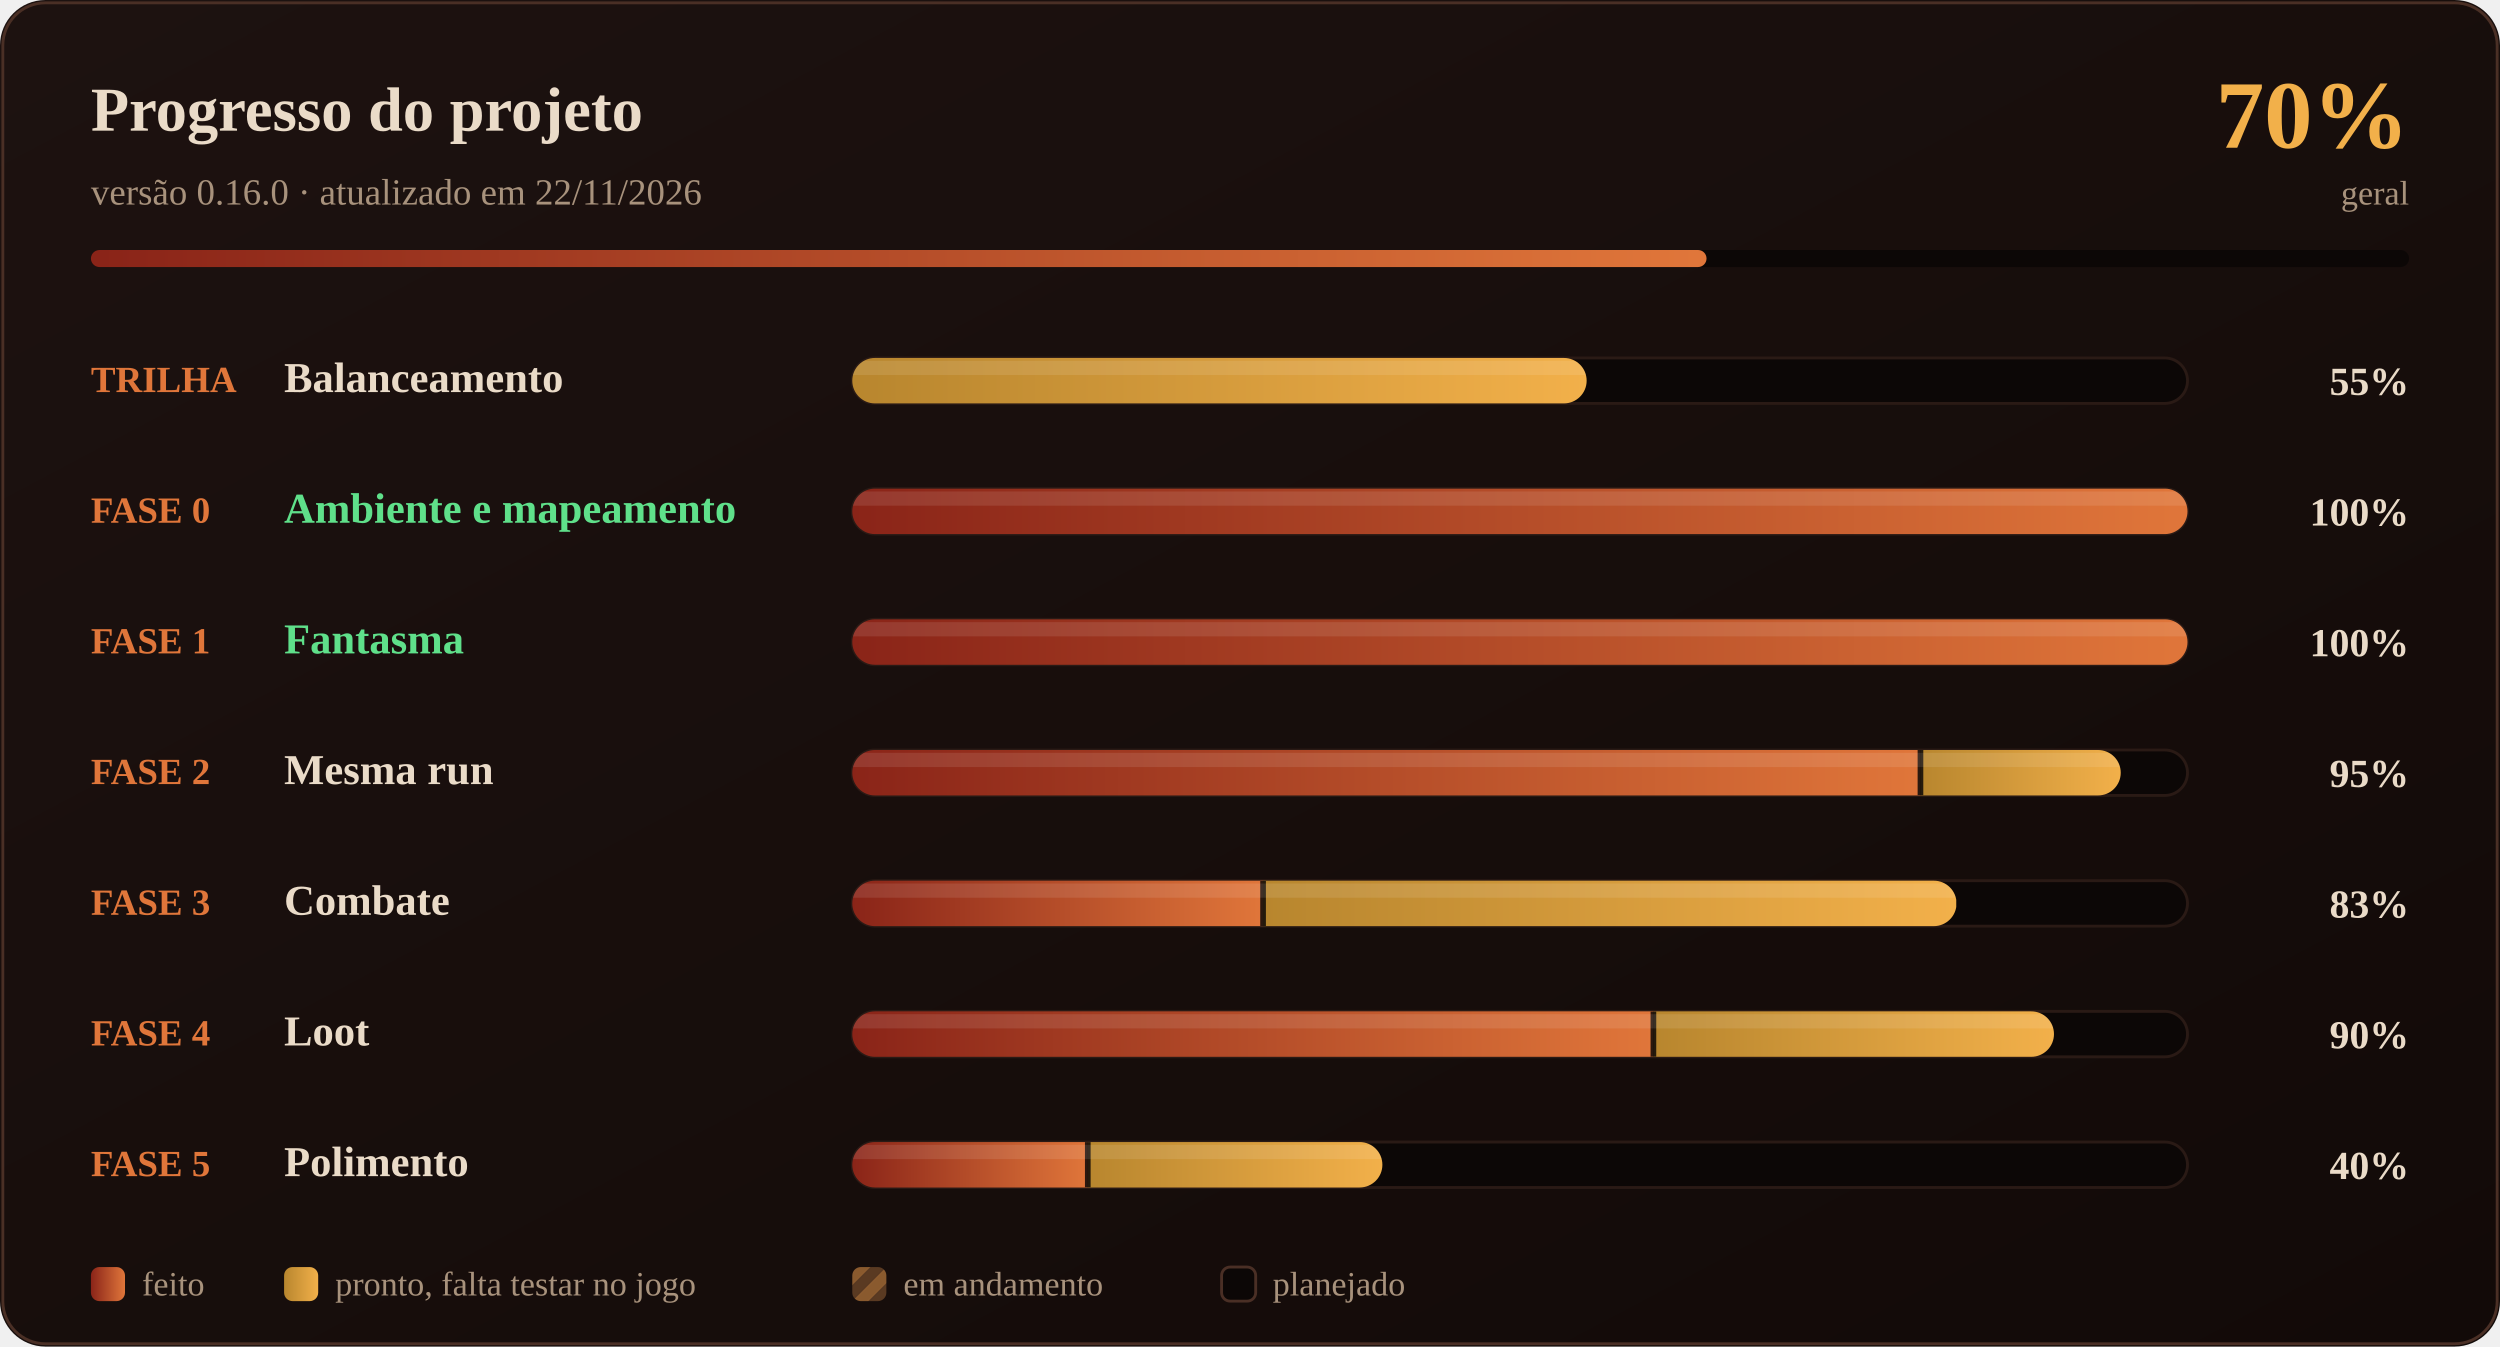
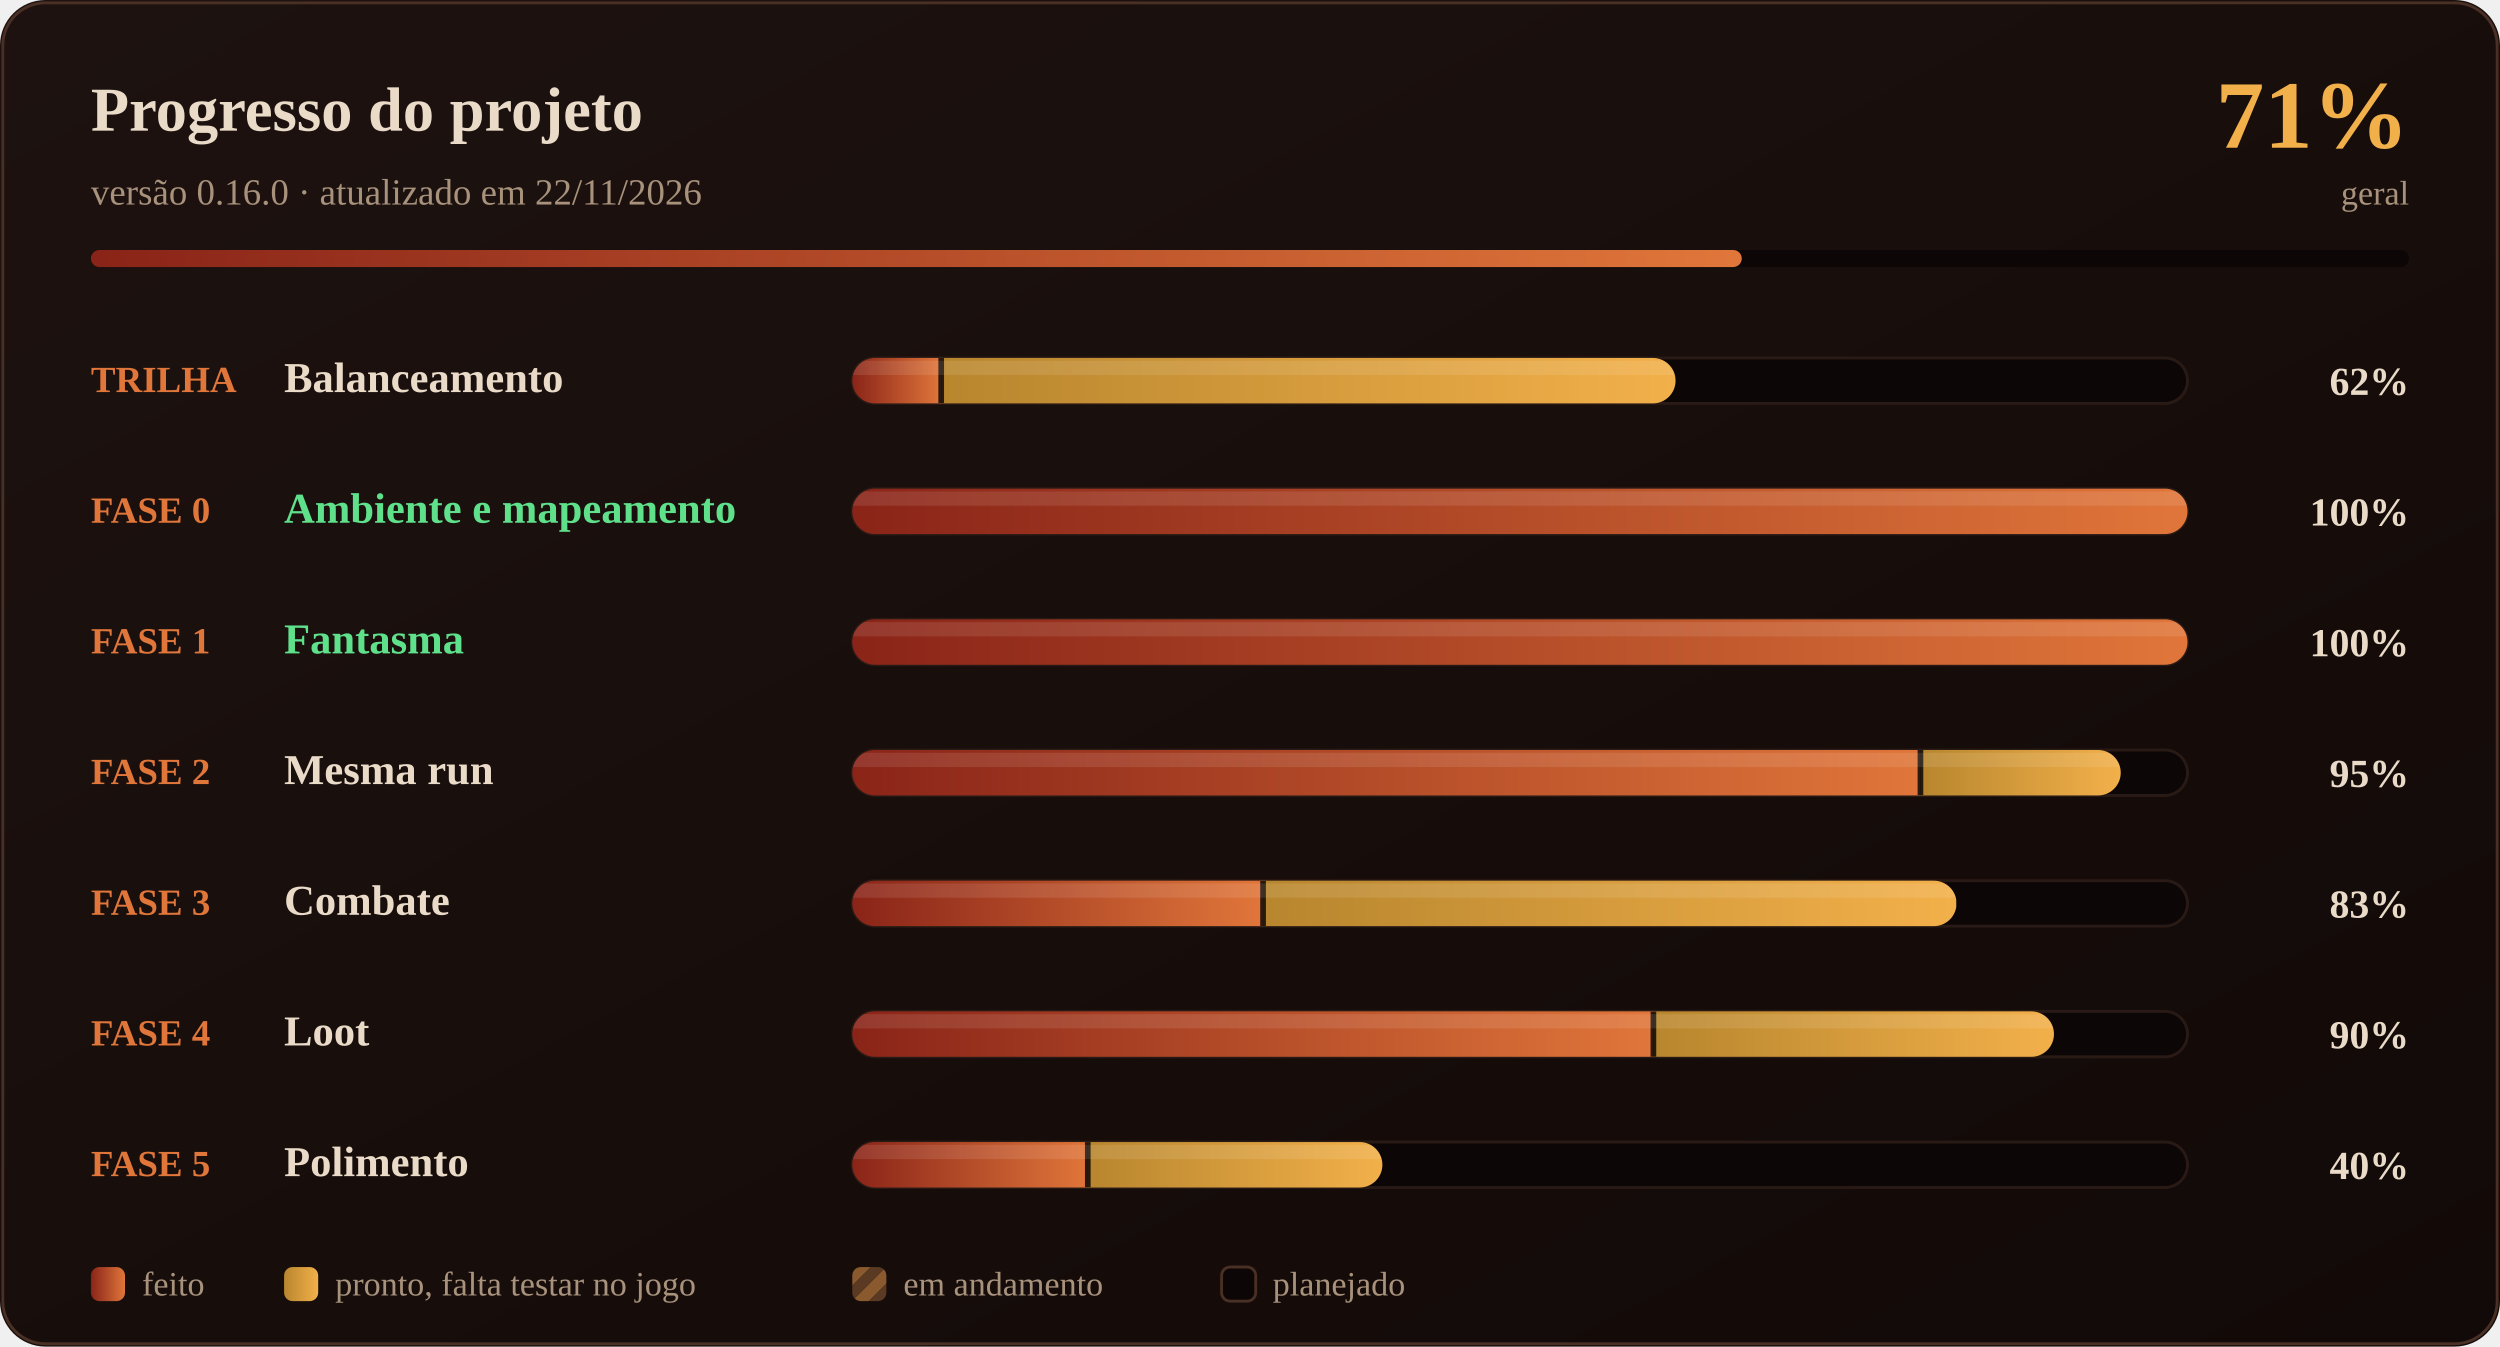
<svg xmlns="http://www.w3.org/2000/svg" width="880" height="474" viewBox="0 0 880 474" font-family="Georgia, 'Times New Roman', serif">
  <defs>
    <linearGradient id="fundo" x1="0" y1="0" x2="1" y2="1">
      <stop offset="0" stop-color="#1d1210" />
      <stop offset="1" stop-color="#120a08" />
    </linearGradient>
    <linearGradient id="fogo" x1="0" y1="0" x2="1" y2="0">
      <stop offset="0" stop-color="#8a2418" />
      <stop offset="1" stop-color="#e0763a" />
    </linearGradient>
    <linearGradient id="teste" x1="0" y1="0" x2="1" y2="0">
      <stop offset="0" stop-color="#b8862e" />
      <stop offset="1" stop-color="#f2b04a" />
    </linearGradient>
    <pattern id="andamento" width="8" height="8" patternUnits="userSpaceOnUse" patternTransform="rotate(45)">
      <rect width="8" height="8" fill="#5a3a22" />
      <rect width="4" height="8" fill="#8a5a2e" />
    </pattern>
  </defs>
  <rect width="880" height="474" rx="16" fill="url(#fundo)" />
  <rect x="1" y="1" width="878" height="472" rx="15" fill="none" stroke="#4a2f25" />
  <text x="32" y="46" fill="#eadbc8" font-size="22" font-weight="700">Progresso do projeto</text>
  <text x="32" y="72" fill="#a8927c" font-size="13">versão 0.16.0 · atualizado em 22/11/2026</text>
-   <text x="848" y="52" fill="#f2b04a" font-size="34" font-weight="800" text-anchor="end">70%</text>
+   <text x="848" y="52" fill="#f2b04a" font-size="34" font-weight="800" text-anchor="end">71%</text>
  <text x="848" y="72" fill="#a8927c" font-size="12" text-anchor="end">geral</text>
  <rect x="32" y="88" width="816" height="6" rx="3" fill="#0c0706" />
-   <rect x="32" y="88" width="568.7" height="6" rx="3" fill="url(#fogo)" />
+   <rect x="32" y="88" width="581.1" height="6" rx="3" fill="url(#fogo)" />
  <text x="32" y="138" fill="#e0763a" font-size="13" font-weight="700">TRILHA</text>
  <text x="100" y="138" fill="#eadbc8" font-size="15" font-weight="600">Balanceamento</text>
  <rect x="300" y="126" width="470" height="16" rx="8" fill="#0c0706" stroke="#2a1a15" />
  <clipPath id="barra0">
-     <rect x="300" y="126" width="258.5" height="16" rx="8" />
+     <rect x="300" y="126" width="289.8" height="16" rx="8" />
  </clipPath>
  <g clip-path="url(#barra0)">
-     <rect x="300.0" y="126" width="258.5" height="16" fill="url(#teste)" />
-     <rect x="300" y="127" width="258.5" height="5" fill="#fff" opacity="0.10" />
+     <rect x="300.0" y="126" width="31.3" height="16" fill="url(#fogo)" />
+     <rect x="331.3" y="126" width="258.5" height="16" fill="url(#teste)" />
+     <rect x="330.3" y="126" width="2" height="16" fill="#0c0706" opacity="0.85" />
+     <rect x="300" y="127" width="289.8" height="5" fill="#fff" opacity="0.10" />
  </g>
-   <text x="848" y="139" fill="#eadbc8" font-size="14" font-weight="700" text-anchor="end">55%</text>
+   <text x="848" y="139" fill="#eadbc8" font-size="14" font-weight="700" text-anchor="end">62%</text>
  <text x="32" y="184" fill="#e0763a" font-size="13" font-weight="700">FASE 0</text>
  <text x="100" y="184" fill="#5fe08a" font-size="15" font-weight="600">Ambiente e mapeamento</text>
  <rect x="300" y="172" width="470" height="16" rx="8" fill="#0c0706" stroke="#2a1a15" />
  <clipPath id="barra1">
    <rect x="300" y="172" width="470.0" height="16" rx="8" />
  </clipPath>
  <g clip-path="url(#barra1)">
    <rect x="300.0" y="172" width="470.0" height="16" fill="url(#fogo)" />
    <rect x="300" y="173" width="470.0" height="5" fill="#fff" opacity="0.10" />
  </g>
  <text x="848" y="185" fill="#eadbc8" font-size="14" font-weight="700" text-anchor="end">100%</text>
  <text x="32" y="230" fill="#e0763a" font-size="13" font-weight="700">FASE 1</text>
  <text x="100" y="230" fill="#5fe08a" font-size="15" font-weight="600">Fantasma</text>
  <rect x="300" y="218" width="470" height="16" rx="8" fill="#0c0706" stroke="#2a1a15" />
  <clipPath id="barra2">
    <rect x="300" y="218" width="470.0" height="16" rx="8" />
  </clipPath>
  <g clip-path="url(#barra2)">
    <rect x="300.0" y="218" width="470.0" height="16" fill="url(#fogo)" />
    <rect x="300" y="219" width="470.0" height="5" fill="#fff" opacity="0.10" />
  </g>
  <text x="848" y="231" fill="#eadbc8" font-size="14" font-weight="700" text-anchor="end">100%</text>
  <text x="32" y="276" fill="#e0763a" font-size="13" font-weight="700">FASE 2</text>
  <text x="100" y="276" fill="#eadbc8" font-size="15" font-weight="600">Mesma run</text>
  <rect x="300" y="264" width="470" height="16" rx="8" fill="#0c0706" stroke="#2a1a15" />
  <clipPath id="barra3">
    <rect x="300" y="264" width="446.5" height="16" rx="8" />
  </clipPath>
  <g clip-path="url(#barra3)">
    <rect x="300.0" y="264" width="376.0" height="16" fill="url(#fogo)" />
    <rect x="676.0" y="264" width="70.5" height="16" fill="url(#teste)" />
    <rect x="675.0" y="264" width="2" height="16" fill="#0c0706" opacity="0.85" />
    <rect x="300" y="265" width="446.5" height="5" fill="#fff" opacity="0.10" />
  </g>
  <text x="848" y="277" fill="#eadbc8" font-size="14" font-weight="700" text-anchor="end">95%</text>
  <text x="32" y="322" fill="#e0763a" font-size="13" font-weight="700">FASE 3</text>
  <text x="100" y="322" fill="#eadbc8" font-size="15" font-weight="600">Combate</text>
  <rect x="300" y="310" width="470" height="16" rx="8" fill="#0c0706" stroke="#2a1a15" />
  <clipPath id="barra4">
    <rect x="300" y="310" width="388.7" height="16" rx="8" />
  </clipPath>
  <g clip-path="url(#barra4)">
    <rect x="300.0" y="310" width="144.6" height="16" fill="url(#fogo)" />
    <rect x="444.6" y="310" width="244.0" height="16" fill="url(#teste)" />
    <rect x="443.6" y="310" width="2" height="16" fill="#0c0706" opacity="0.85" />
    <rect x="300" y="311" width="388.7" height="5" fill="#fff" opacity="0.10" />
  </g>
  <text x="848" y="323" fill="#eadbc8" font-size="14" font-weight="700" text-anchor="end">83%</text>
  <text x="32" y="368" fill="#e0763a" font-size="13" font-weight="700">FASE 4</text>
  <text x="100" y="368" fill="#eadbc8" font-size="15" font-weight="600">Loot</text>
  <rect x="300" y="356" width="470" height="16" rx="8" fill="#0c0706" stroke="#2a1a15" />
  <clipPath id="barra5">
    <rect x="300" y="356" width="423.0" height="16" rx="8" />
  </clipPath>
  <g clip-path="url(#barra5)">
    <rect x="300.0" y="356" width="282.0" height="16" fill="url(#fogo)" />
    <rect x="582.0" y="356" width="141.0" height="16" fill="url(#teste)" />
    <rect x="581.0" y="356" width="2" height="16" fill="#0c0706" opacity="0.85" />
    <rect x="300" y="357" width="423.0" height="5" fill="#fff" opacity="0.10" />
  </g>
  <text x="848" y="369" fill="#eadbc8" font-size="14" font-weight="700" text-anchor="end">90%</text>
  <text x="32" y="414" fill="#e0763a" font-size="13" font-weight="700">FASE 5</text>
  <text x="100" y="414" fill="#eadbc8" font-size="15" font-weight="600">Polimento</text>
  <rect x="300" y="402" width="470" height="16" rx="8" fill="#0c0706" stroke="#2a1a15" />
  <clipPath id="barra6">
    <rect x="300" y="402" width="186.6" height="16" rx="8" />
  </clipPath>
  <g clip-path="url(#barra6)">
    <rect x="300.0" y="402" width="82.9" height="16" fill="url(#fogo)" />
    <rect x="382.9" y="402" width="103.7" height="16" fill="url(#teste)" />
    <rect x="381.9" y="402" width="2" height="16" fill="#0c0706" opacity="0.85" />
    <rect x="300" y="403" width="186.6" height="5" fill="#fff" opacity="0.10" />
  </g>
  <text x="848" y="415" fill="#eadbc8" font-size="14" font-weight="700" text-anchor="end">40%</text>
  <rect x="32" y="446" width="12" height="12" rx="3" fill="url(#fogo)" />
  <text x="50" y="456" fill="#a8927c" font-size="12">feito</text>
  <rect x="100" y="446" width="12" height="12" rx="3" fill="url(#teste)" />
  <text x="118" y="456" fill="#a8927c" font-size="12">pronto, falta testar no jogo</text>
  <rect x="300" y="446" width="12" height="12" rx="3" fill="url(#andamento)" />
  <text x="318" y="456" fill="#a8927c" font-size="12">em andamento</text>
  <rect x="430" y="446" width="12" height="12" rx="3" fill="#0c0706" stroke="#4a2f25" />
  <text x="448" y="456" fill="#a8927c" font-size="12">planejado</text>
</svg>
